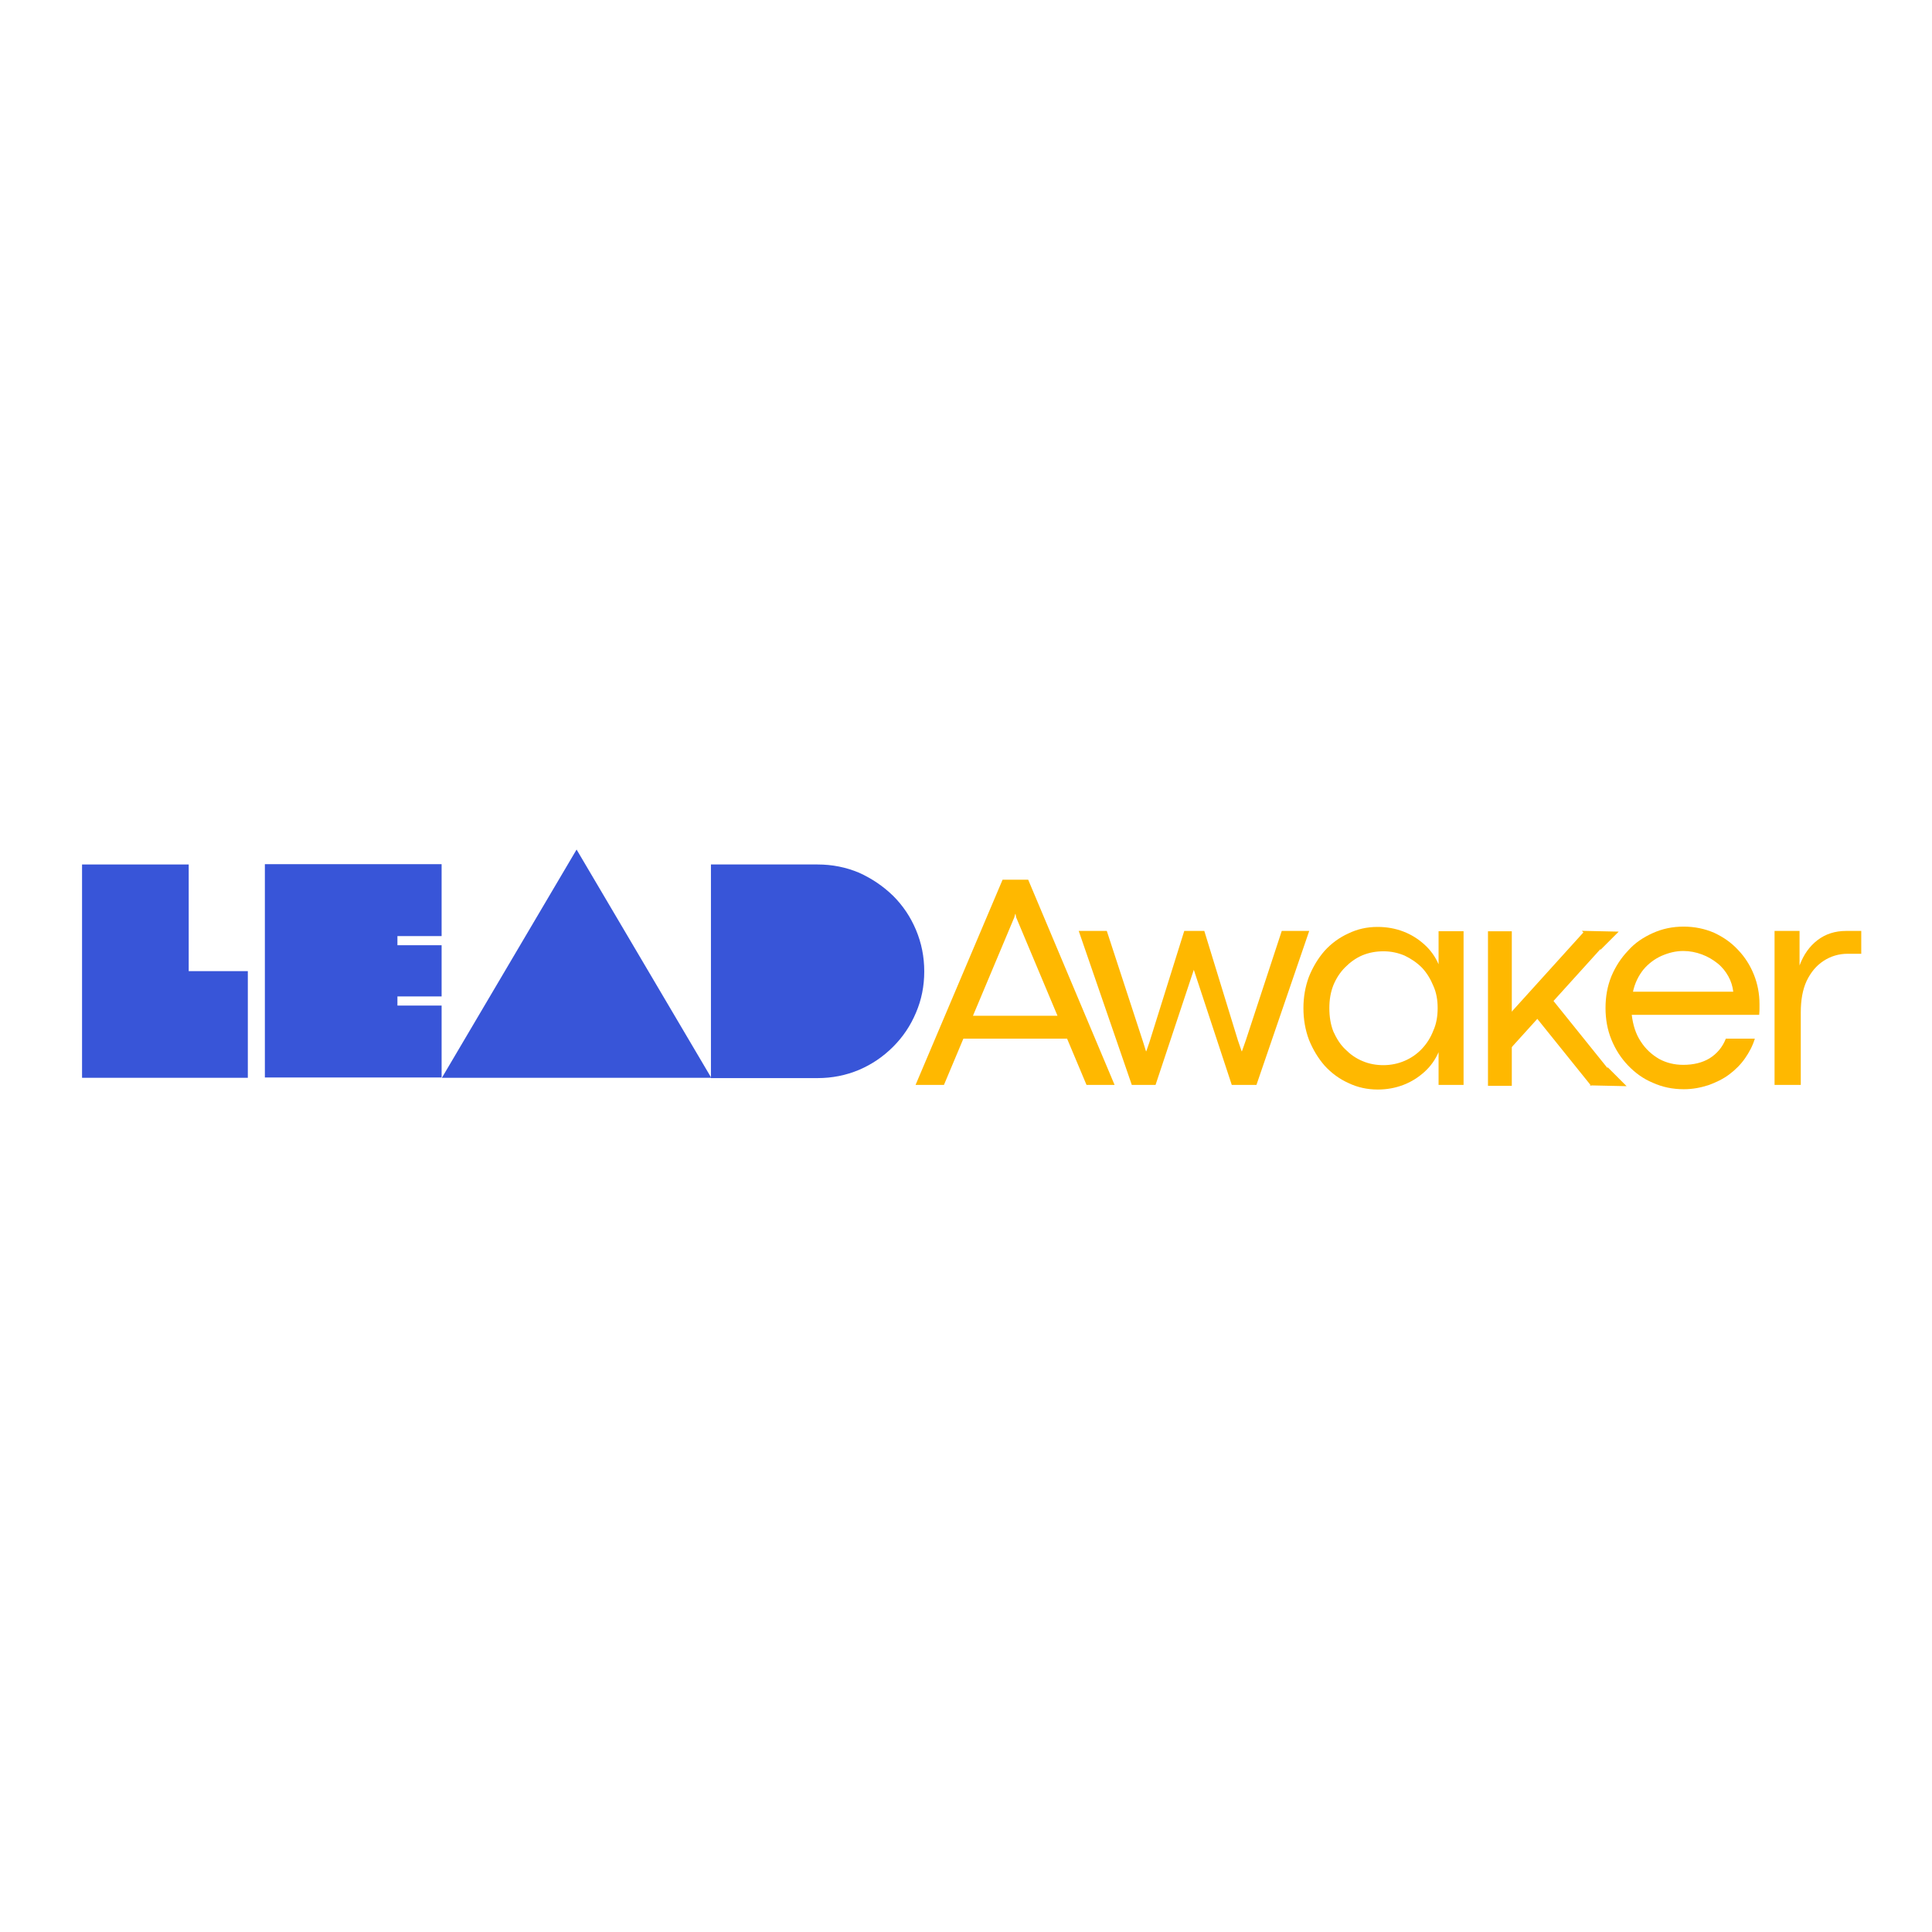
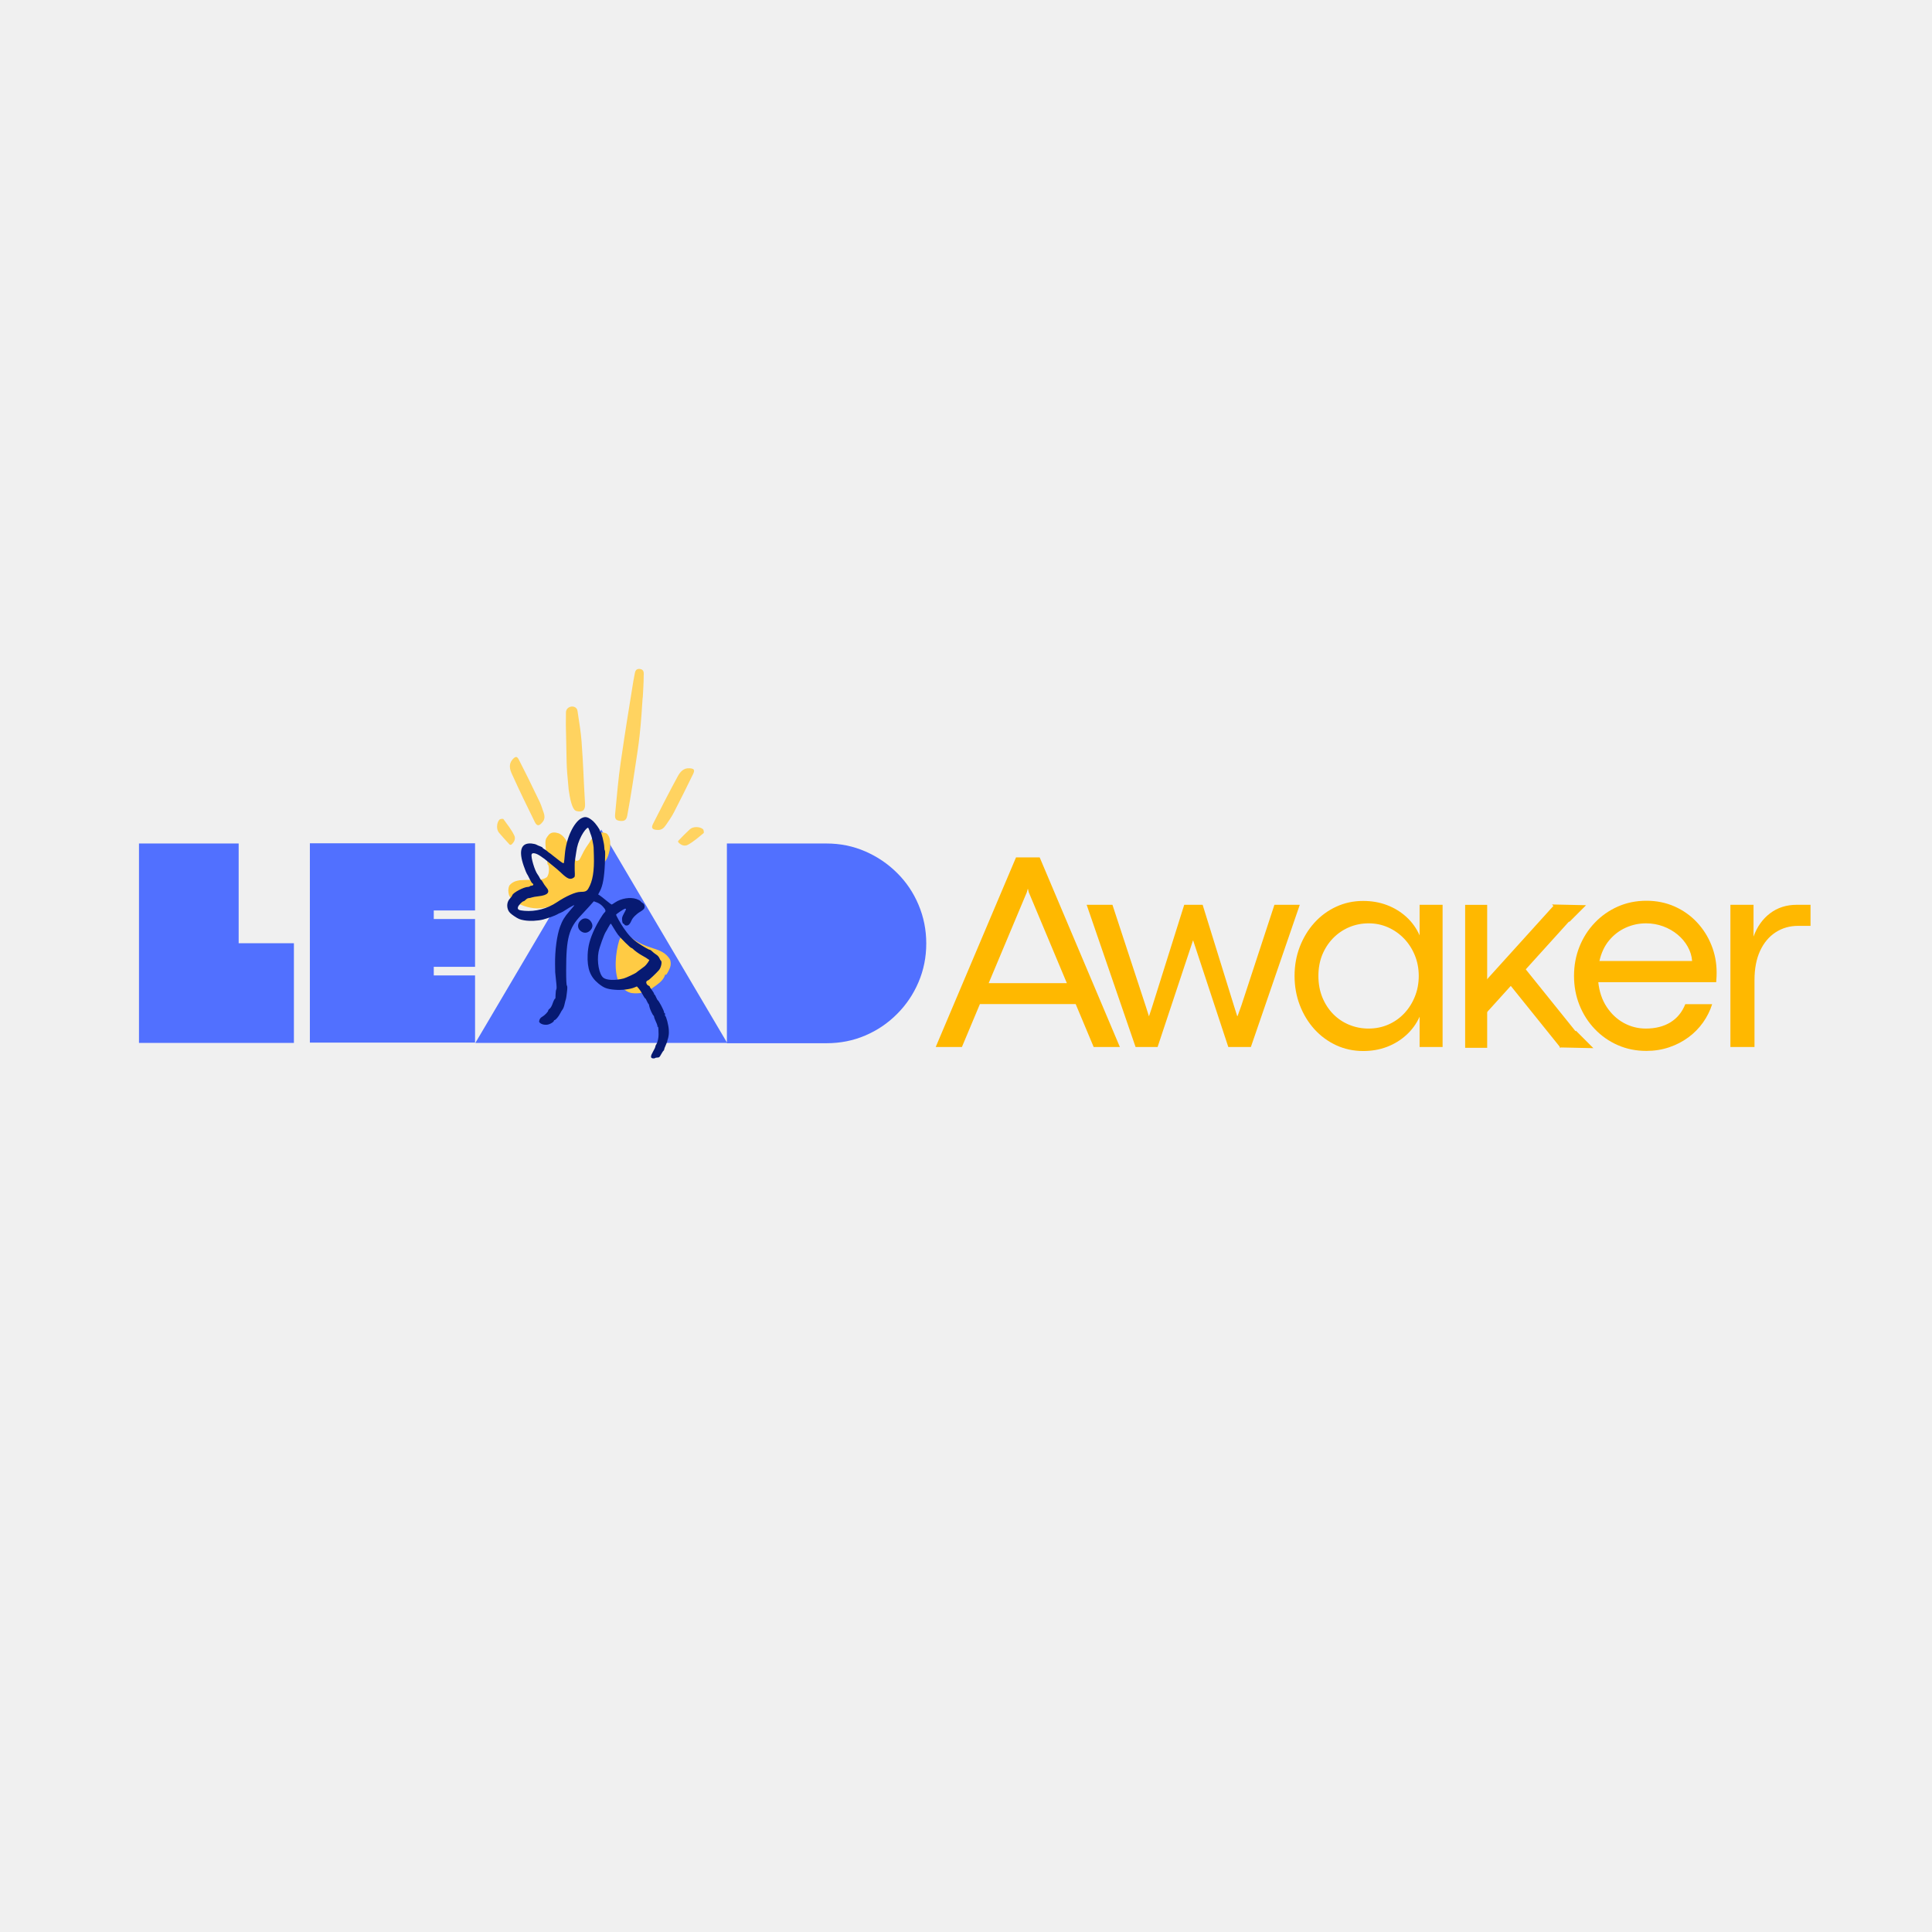
- <svg xmlns="http://www.w3.org/2000/svg" xmlns:xlink="http://www.w3.org/1999/xlink" version="1.1" width="375" height="375" viewBox="0 0 375 375">
-   <defs>
-     <clipPath id="clip_64">
-       <path transform="matrix(.24,0,0,.24,0,0)" d="M0 0H1562.5V1562.5H0Z" clip-rule="evenodd" />
+ <svg xmlns="http://www.w3.org/2000/svg" version="1.1" id="svg1" width="500" height="500" viewBox="0 0 500 500">
+   <defs id="defs1">
+     <clipPath clipPathUnits="userSpaceOnUse" id="clipPath4">
+       <path d="M 0,0 H 651 V 234 H 0 Z" transform="matrix(0.5627026,0,0,0.5627026,-0.2661995,-98.16499)" id="path4" />
    </clipPath>
-     <clipPath id="clip_65">
-       <path transform="matrix(.24,0,0,.24,0,0)" d="M0 0H1562.5V1562.5H0Z" clip-rule="evenodd" />
+     <clipPath clipPathUnits="userSpaceOnUse" id="clipPath6">
+       <path d="M 0,0 H 1562.5 V 1562.5 H 0 Z" transform="scale(0.32)" clip-rule="evenodd" id="path6" />
    </clipPath>
-     <clipPath id="clip_66">
-       <path transform="matrix(.24,0,0,.24,0,0)" d="M0 0H1562.5V1562.5H0Z" clip-rule="evenodd" />
+     <clipPath clipPathUnits="userSpaceOnUse" id="clipPath7">
+       <path d="m 404.712,537.711 168.695,4.306 -3.748,146.827 -168.695,-4.306 z" transform="matrix(0.7502133,-0.01914776,0.01914776,0.7502133,-314.4162,-395.9653)" id="path7" />
    </clipPath>
-     <clipPath id="clip_67">
-       <path transform="matrix(.24,0,0,.24,13.92,164.4)" d="M0 0H697V250H0Z" clip-rule="evenodd" />
+     <clipPath clipPathUnits="userSpaceOnUse" id="clipPath8">
+       <path d="m 404.712,537.711 168.695,4.306 -3.748,146.827 -168.695,-4.306 z" transform="matrix(0.7502133,-0.01914776,0.01914776,0.7502133,-314.4162,-395.9653)" id="path8" />
    </clipPath>
-     <path id="font_68_12" d="M.38 .35H.574V0H.03V.7H.38V.35Z" />
-     <path id="font_68_6" d="M.029 .701H.609V.465H.464V.435H.609V.267H.464V.237H.609V.001H.029V.701Z" />
-     <path id="font_68_2" d="M-.028 0 .414 .749 .856 0H-.028Z" />
-     <path id="font_68_5" d="M.38-.001H.03V.7H.38C.428 .7 .473 .691 .516 .673 .558 .654 .595 .629 .628 .597 .66 .565 .685 .528 .703 .485 .721 .442 .73 .397 .73 .349 .73 .301 .721 .256 .703 .214 .685 .171 .66 .134 .628 .102 .595 .069 .558 .044 .516 .026 .473 .008 .428-.001 .38-.001Z" />
-     <clipPath id="clip_69">
-       <path transform="matrix(.24,0,0,.24,177.12,169.44)" d="M0 0H772V215H0Z" clip-rule="evenodd" />
+     <clipPath clipPathUnits="userSpaceOnUse" id="clipPath9">
+       <path d="m 404.712,537.711 168.695,4.306 -3.748,146.827 -168.695,-4.306 z" transform="matrix(0.7502133,-0.01914776,0.01914776,0.7502133,-314.4162,-395.9653)" id="path9" />
    </clipPath>
-     <clipPath id="clip_70">
-       <path transform="matrix(.24,0,0,.24,208.8,169.44)" d="M0 0H595V215H0Z" clip-rule="evenodd" />
+     <clipPath clipPathUnits="userSpaceOnUse" id="clipPath10">
+       <path d="m 404.712,537.711 168.695,4.306 -3.748,146.827 -168.695,-4.306 z" transform="matrix(0.7502133,-0.01914776,0.01914776,0.7502133,-314.4162,-395.9653)" id="path10" />
    </clipPath>
-     <path id="font_71_57" d="M.255 0H.178L.006 .499H.097L.215 .138 .224 .109H.225L.235 .138 .348 .499H.413L.522 .144 .534 .109H.535L.548 .146 .664 .499H.753L.582 0H.502L.379 .373H.379L.255 0Z" />
-     <path id="font_71_33" d="M.279-.015C.245-.015 .213-.008 .184 .006 .155 .019 .129 .038 .107 .062 .086 .086 .069 .114 .056 .146 .044 .178 .038 .212 .038 .249 .038 .285 .044 .319 .056 .351 .069 .383 .086 .411 .107 .435 .129 .459 .155 .478 .184 .491 .213 .505 .244 .512 .278 .512 .308 .512 .336 .507 .362 .497 .388 .487 .41 .473 .43 .455 .45 .437 .465 .416 .476 .391V.498H.557V-0H.476V.106C.465 .081 .45 .06 .43 .042 .41 .024 .388 .01 .362 0 .336-.01 .308-.015 .279-.015M.297 .064C.322 .064 .345 .069 .366 .078 .387 .087 .406 .1 .422 .117 .438 .134 .45 .153 .459 .176 .469 .198 .473 .223 .473 .249 .473 .275 .469 .299 .459 .321 .45 .343 .438 .363 .422 .38 .406 .396 .387 .409 .366 .419 .345 .428 .322 .433 .298 .433 .273 .433 .251 .429 .229 .42 .208 .411 .19 .398 .173 .381 .157 .365 .144 .345 .135 .323 .126 .3 .122 .276 .122 .249 .122 .221 .126 .196 .135 .173 .145 .151 .157 .131 .174 .115 .19 .099 .208 .086 .23 .077 .251 .068 .274 .064 .297 .064Z" />
-     <path id="font_71_1" d="M0 0Z" />
-     <clipPath id="clip_72">
-       <path transform="matrix(.24,0,0,.24,309.12,169.44)" d="M0 0H222V215H0Z" clip-rule="evenodd" />
+     <clipPath clipPathUnits="userSpaceOnUse" id="clipPath11">
+       <path d="m 404.712,537.711 168.695,4.306 -3.748,146.827 -168.695,-4.306 z" transform="matrix(0.7502133,-0.01914776,0.01914776,0.7502133,-314.4162,-395.9653)" id="path11" />
    </clipPath>
-     <path id="font_71_37" d="M.537 .262C.537 .257 .537 .253 .537 .248 .537 .243 .537 .237 .536 .227H.123C.127 .194 .136 .165 .152 .141 .168 .116 .188 .098 .212 .084 .236 .071 .262 .065 .29 .065 .323 .065 .352 .072 .375 .086 .399 .101 .417 .122 .428 .15H.522C.515 .127 .504 .106 .49 .086 .476 .066 .459 .049 .439 .034 .419 .019 .396 .008 .371-.001 .346-.009 .32-.014 .292-.014 .255-.014 .222-.007 .191 .007 .16 .02 .134 .039 .111 .063 .088 .087 .07 .115 .057 .147 .044 .179 .038 .213 .038 .249 .038 .286 .044 .32 .057 .352 .07 .383 .088 .411 .111 .435 .133 .46 .16 .478 .191 .492 .222 .506 .255 .513 .291 .513 .327 .513 .36 .506 .39 .493 .42 .479 .446 .461 .468 .437 .49 .414 .507 .387 .519 .357 .531 .327 .537 .295 .537 .262M.127 .302H.452C.45 .319 .445 .336 .436 .352 .427 .368 .416 .382 .401 .394 .386 .406 .369 .416 .35 .423 .331 .43 .311 .434 .29 .434 .265 .434 .242 .428 .219 .418 .197 .408 .177 .393 .161 .374 .145 .354 .133 .33 .127 .302Z" />
-     <path id="font_71_52" d="M.165 0H.08V.499H.161V.387C.174 .422 .193 .449 .219 .469 .245 .489 .276 .499 .312 .499H.361V.425H.317C.288 .425 .262 .417 .239 .402 .216 .387 .198 .366 .184 .337 .171 .309 .165 .275 .165 .235V0Z" />
-     <clipPath id="clip_73">
-       <path transform="matrix(.24,0,0,.24,177.12,169.44)" d="M541.307 46.81 555.911 32.205 571.2 47.494 556.596 62.099 541.307 46.81Z" />
+     <clipPath clipPathUnits="userSpaceOnUse" id="clipPath12">
+       <path d="m 404.712,537.711 168.695,4.306 -3.748,146.827 -168.695,-4.306 z" transform="matrix(0.7502133,-0.01914776,0.01914776,0.7502133,-314.4162,-395.9653)" id="path12" />
    </clipPath>
-     <clipPath id="clip_74">
-       <path transform="matrix(.24,0,0,.24,177.12,169.44)" d="M571.164 47.459 556.56 62.063 541.307 46.81 571.164 47.459Z" />
+     <clipPath clipPathUnits="userSpaceOnUse" id="clipPath13">
+       <path d="m 404.712,537.711 168.695,4.306 -3.748,146.827 -168.695,-4.306 z" transform="scale(0.32)" id="path13" />
    </clipPath>
-     <clipPath id="clip_75">
-       <path transform="matrix(.24,0,0,.24,306.96,180.48)" d="M0 0H31V17H0Z" />
+     <clipPath clipPathUnits="userSpaceOnUse" id="clipPath14">
+       <path d="M 0,0 H 1562.5 V 1562.5 H 0 Z" transform="scale(0.32)" id="path14" />
    </clipPath>
-     <clipPath id="clip_76">
-       <path transform="matrix(.24,0,0,.24,177.12,169.44)" d="M577.521 172.443 562.917 187.047 547.628 171.758 562.232 157.154 577.521 172.443Z" />
+     <clipPath clipPathUnits="userSpaceOnUse" id="clipPath22">
+       <path d="M 0,0 H 1562.5 V 1562.5 H 0 Z" transform="scale(0.32)" id="path22" />
    </clipPath>
-     <clipPath id="clip_77">
-       <path transform="matrix(.24,0,0,.24,177.12,169.44)" d="M547.663 171.794 562.268 157.189 577.521 172.443 547.663 171.794Z" />
+     <clipPath clipPathUnits="userSpaceOnUse" id="clipPath23">
+       <path d="M 0,0 H 550 V 199 H 0 Z" transform="matrix(0.4809379,0,0,0.4809379,-0.1766571,-76.34703)" id="path23" />
    </clipPath>
-     <clipPath id="clip_78">
-       <path transform="matrix(.24,0,0,.24,308.4,207.12)" d="M0 0H31V16H0Z" />
+     <clipPath clipPathUnits="userSpaceOnUse" id="clipPath24">
+       <path d="M 0,0 H 713 V 199 H 0 Z" transform="matrix(0.32,0,0,0.32,241.6,220.16)" id="path24" />
    </clipPath>
-     <clipPath id="clip_79">
-       <path transform="matrix(.24,0,0,.24,177.12,169.44)" d="M0 0H166V215H0Z" />
+     <clipPath clipPathUnits="userSpaceOnUse" id="clipPath25">
+       <path d="M 0,0 H 204 V 199 H 0 Z" transform="matrix(0.4809379,0,0,0.4809379,-0.04520343,-76.34703)" id="path25" />
    </clipPath>
-     <path id="font_71_2" d="M.651 0H.56L.497 .15H.161L.098 0H.006L.288 .665H.371L.651 0M.326 .543 .192 .224H.466L.332 .543 .33 .554H.329L.326 .543Z" />
+     <clipPath clipPathUnits="userSpaceOnUse" id="clipPath26">
+       <path d="M 0,0 H 713 V 199 H 0 Z" transform="matrix(0.32,0,0,0.32,241.6,220.16)" id="path26" />
+     </clipPath>
+     <clipPath clipPathUnits="userSpaceOnUse" id="clipPath27">
+       <path d="M 0,0 H 713 V 199 H 0 Z" transform="matrix(0,-0.5049432,0.5049432,0,-22.11727,226.0885)" id="path27" />
+     </clipPath>
+     <clipPath clipPathUnits="userSpaceOnUse" id="clipPath28">
+       <path d="M 0,0 H 713 V 199 H 0 Z" transform="matrix(-0.3387655,-0.3744404,0.3744404,-0.3387655,153.4699,211.8438)" id="path28" />
+     </clipPath>
+     <clipPath clipPathUnits="userSpaceOnUse" id="clipPath29">
+       <path d="M 0,0 H 713 V 199 H 0 Z" transform="matrix(-0.3165512,0.3933993,-0.3933993,-0.3165512,223.1424,-149.0427)" id="path29" />
+     </clipPath>
+     <clipPath clipPathUnits="userSpaceOnUse" id="clipPath30">
+       <path d="M 0,0 H 28 V 15 H 0 Z" transform="matrix(9.474558,9.474558,-9.474558,9.474558,3.186798,-5.967387)" id="path30" />
+     </clipPath>
+     <clipPath clipPathUnits="userSpaceOnUse" id="clipPath31">
+       <path d="M 527.767,44.084 514.257,57.593 500.147,43.483 Z" transform="matrix(0.32,0,0,0.32,241.6,220.16)" id="path31" />
+     </clipPath>
+     <clipPath clipPathUnits="userSpaceOnUse" id="clipPath32">
+       <path d="M 0,0 H 28 V 15 H 0 Z" transform="matrix(-9.474558,-9.474558,9.474558,-9.474558,122.6691,401.2212)" id="path32" />
+     </clipPath>
+     <clipPath clipPathUnits="userSpaceOnUse" id="clipPath33">
+       <path d="m 506.027,159.1 13.51,-13.51 14.11,14.11 z" transform="matrix(0.32,0,0,0.32,241.6,220.16)" id="path33" />
+     </clipPath>
+     <clipPath clipPathUnits="userSpaceOnUse" id="clipPath34">
+       <path d="M 0,0 H 153 V 199 H 0 Z" transform="matrix(0.4809379,0,0,0.4809379,-0.1461,-76.34703)" id="path34" />
+     </clipPath>
+     <clipPath clipPathUnits="userSpaceOnUse" id="clipPath35">
+       <path d="M 0,0 H 713 V 199 H 0 Z" transform="matrix(0.32,0,0,0.32,241.6,220.16)" id="path35" />
+     </clipPath>
+     <clipPath clipPathUnits="userSpaceOnUse" id="clipPath46">
+       <path d="M 0,0 H 1562.5 V 1562.5 H 0 Z" transform="scale(0.32)" clip-rule="evenodd" id="path46" />
+     </clipPath>
+     <clipPath clipPathUnits="userSpaceOnUse" id="clipPath47">
+       <path d="m 391.334,647.296 171.759,-6.307 6.88,187.374 -171.759,6.307 z" transform="matrix(1.995016,0.07325854,-0.07325854,1.995016,-852.2252,-1377.722)" id="path47" />
+     </clipPath>
+     <clipPath clipPathUnits="userSpaceOnUse" id="clipPath48">
+       <path d="m 391.334,647.296 171.759,-6.307 6.88,187.374 -171.759,6.307 z" transform="scale(0.32)" id="path48" />
+     </clipPath>
+     <clipPath clipPathUnits="userSpaceOnUse" id="clipPath49">
+       <path d="M 0,0 H 1562.5 V 1562.5 H 0 Z" transform="scale(0.32)" id="path49" />
+     </clipPath>
+     <clipPath clipPathUnits="userSpaceOnUse" id="clipPath52">
+       <path d="M 0,0 H 1562.5 V 1562.5 H 0 Z" transform="scale(0.32)" id="path52" />
+     </clipPath>
+     <clipPath clipPathUnits="userSpaceOnUse" id="clipPath54">
+       <path d="M 0,0 H 1562.5 V 1562.5 H 0 Z" transform="matrix(1.995016,0.07325854,-0.07325854,1.995016,-953.0924,-1544.222)" id="path54" />
+     </clipPath>
+     <clipPath clipPathUnits="userSpaceOnUse" id="clipPath56">
+       <path d="m 370.341,641.046 h 218.75 v 240.625 H 370.341 Z" transform="matrix(19.85469,0,0,-19.85469,-7353.008,17471.502)" clip-rule="evenodd" id="path56" />
+     </clipPath>
+     <clipPath clipPathUnits="userSpaceOnUse" id="clipPath58">
+       <path d="m 370.341,641.046 h 218.75 v 240.625 H 370.341 Z" transform="matrix(19.85469,0,0,-19.85469,-7353.008,17471.502)" clip-rule="evenodd" id="path58" />
+     </clipPath>
  </defs>
-   <g>
-     <g clip-path="url(#clip_64)">
-       <path transform="matrix(.75,0,0,.75,0,0)" d="M0 0H500V500H0Z" fill="#ffffff" />
+   <g id="g1">
+     <g id="g5" clip-path="url(#clipPath6)">
+       <path d="m 49.262,-45.36 h 25.14 V 0.002 H 3.899 V -90.75 h 45.362 z m 32.408,-45.5 h 75.174 v 30.58 H 138.049 v 3.902 h 18.793 v 21.761 H 138.049 v 3.902 h 18.793 V -0.135 H 81.669 Z M 156.98,0.002 214.267,-97.097 271.581,0.002 Z M 316.813,0.14 H 271.451 V -90.75 h 45.362 c 6.223,0 12.076,1.195 17.557,3.572 5.495,2.384 10.331,5.653 14.507,9.809 4.19,4.142 7.453,8.978 9.781,14.507 2.342,5.536 3.517,11.402 3.517,17.612 0,6.23 -1.175,12.089 -3.517,17.584 -2.329,5.481 -5.591,10.317 -9.781,14.507 -4.176,4.197 -9.012,7.467 -14.507,9.809 -5.481,2.329 -11.334,3.489 -17.557,3.489 z m 0,0" style="fill:#5170ff;fill-opacity:1;fill-rule:nonzero;stroke:none" aria-label="LEAD" transform="matrix(0.568684,0,0,0.568684,33.75138,269.9049)" clip-path="url(#clipPath4)" id="path5" />
    </g>
-     <g clip-path="url(#clip_65)">
-       <path transform="matrix(.75,0,0,.75,0,0)" d="M0 0H500V500H0Z" fill="#ffffff" />
-     </g>
-     <g clip-path="url(#clip_66)">
-       <g>
-         <g clip-path="url(#clip_67)">
-           <use data-text="L" xlink:href="#font_68_12" transform="matrix(59.14764,0,0,-59.14764,14.15214,209.1983)" fill="#3855d8" />
-           <use data-text="E" xlink:href="#font_68_6" transform="matrix(59.14764,0,0,-59.14764,49.69578,209.1983)" fill="#3855d8" />
-           <use data-text="A" xlink:href="#font_68_2" transform="matrix(59.14764,0,0,-59.14764,87.42763,209.1983)" fill="#3855d8" />
-           <use data-text="D" xlink:href="#font_68_5" transform="matrix(59.14764,0,0,-59.14764,136.2188,209.1983)" fill="#3855d8" />
-         </g>
-       </g>
-       <g>
-         <g clip-path="url(#clip_69)">
-           <g>
-             <g clip-path="url(#clip_70)">
-               <use data-text="w" xlink:href="#font_71_57" transform="matrix(59.89045,0,0,-59.89045,209.0206,210.5788)" fill="#ffb800" />
-               <use data-text="a" xlink:href="#font_71_33" transform="matrix(59.89045,0,0,-59.89045,250.719,210.5788)" fill="#ffb800" />
-               <use data-text=" " xlink:href="#font_71_1" transform="matrix(59.89045,0,0,-59.89045,285.1429,210.5788)" fill="#ffb800" />
-               <use data-text=" " xlink:href="#font_71_1" transform="matrix(59.89045,0,0,-59.89045,296.1662,210.5788)" fill="#ffb800" />
-               <use data-text=" " xlink:href="#font_71_1" transform="matrix(59.89045,0,0,-59.89045,307.1895,210.5788)" fill="#ffb800" />
-               <use data-text=" " xlink:href="#font_71_1" transform="matrix(59.89045,0,0,-59.89045,318.2128,210.5788)" fill="#ffb800" />
-               <use data-text=" " xlink:href="#font_71_1" transform="matrix(59.89045,0,0,-59.89045,329.236,210.5788)" fill="#ffb800" />
-               <use data-text=" " xlink:href="#font_71_1" transform="matrix(59.89045,0,0,-59.89045,340.2593,210.5788)" fill="#ffb800" />
-             </g>
-           </g>
-           <g>
-             <g clip-path="url(#clip_72)">
-               <use data-text="e" xlink:href="#font_71_37" transform="matrix(59.89045,0,0,-59.89045,309.3549,210.5788)" fill="#ffb800" />
-               <use data-text="r" xlink:href="#font_71_52" transform="matrix(59.89045,0,0,-59.89045,339.6488,210.5788)" fill="#ffb800" />
-             </g>
-           </g>
-           <path transform="matrix(.000000000896768,.5138102,-.5138102,.000000000896768,293.4395,180.757)" stroke-width="9" stroke-linecap="butt" stroke-miterlimit="4" stroke-linejoin="miter" fill="none" stroke="#ffb800" d="M0 4.5H58.385" />
-           <path transform="matrix(-.3447144,.3810157,-.3810157,-.3447144,310.8921,183.944)" stroke-width="9" stroke-linecap="butt" stroke-miterlimit="4" stroke-linejoin="miter" fill="none" stroke="#ffb800" d="M-0 4.5H53.618" />
-           <path transform="matrix(-.32211,-.4003076,.4003076,-.32211,308.8123,210.7103)" stroke-width="9" stroke-linecap="butt" stroke-miterlimit="4" stroke-linejoin="miter" fill="none" stroke="#ffb800" d="M0 4.5H38.049" />
-           <g clip-path="url(#clip_73)">
-             <g clip-path="url(#clip_74)">
-               <g>
-                 <g clip-path="url(#clip_75)">
-                   <path transform="matrix(.01369167,-.01369167,.01369167,.01369167,307.0336,180.6743)" d="M0 0H256V267H0Z" fill="#ffb800" />
-                 </g>
-               </g>
-             </g>
-           </g>
-           <g clip-path="url(#clip_76)">
-             <g clip-path="url(#clip_77)">
-               <g>
-                 <g clip-path="url(#clip_78)">
-                   <path transform="matrix(-.01369167,.01369167,-.01369167,-.01369167,315.7251,210.8262)" d="M0 0H256V267H0Z" fill="#ffb800" />
-                 </g>
-               </g>
-             </g>
-           </g>
-           <g>
-             <g clip-path="url(#clip_79)">
-               <use data-text="A" xlink:href="#font_71_2" transform="matrix(59.89045,0,0,-59.89045,177.3518,210.5788)" fill="#ffb800" />
-             </g>
-           </g>
+     <g id="g22" clip-path="url(#clipPath22)">
+       <g clip-path="url(#clipPath14)" id="g21">
+         <g clip-path="url(#clipPath13)" id="g20">
+           <path d="M 86.2,19.7 C 85.3,43.6 84.4,46.6 81.5,70.3 c -0.8,6.3 -1.7,12.5 -2.7,18.8 -0.4,2.7 -1.6,3.6 -4.2,3.4 -2.5,-0.2 -3.4,-1 -3.2,-4 0.8,-10.5 1.3,-21.1 2.6,-31.6 2.8,-23.4 3.3,-26.1 6.4,-49.4 0.2,-1.2 0.4,-2.5 0.6,-3.7 C 81.3,1.9 81.4,-0.2 84.2,7.6293945e-6 86.9,0.3 86.6,2.5 86.6,4.2 c 0.1,4.2 -0.1,8.3 -0.2,12.5 -0.1,1 -0.2,2 -0.2,3 z" style="fill:#ffd360;fill-opacity:1;fill-rule:nonzero;stroke:none" transform="matrix(0.4262677,0.01087967,-0.01087967,0.4262677,129.7175,172.208)" clip-path="url(#clipPath7)" id="path15" />
+           <path d="m 97.5,97.4 c -3.3,0 -4.2,-1 -2.9,-3.7 C 99.2,84 103.8,74.4 108.7,64.8 c 1.4,-2.8 3.4,-5.5 7.2,-5.3 2.6,0.1 3.3,0.8 2.3,3.2 -3.6,8 -7.4,16 -11.2,23.9 -1.3,2.7 -3,5.2 -4.6,7.7 -1.2,1.9 -2.7,3.2 -4.9,3.1 z" style="fill:#ffd360;fill-opacity:1;fill-rule:nonzero;stroke:none" transform="matrix(0.4262677,0.01087967,-0.01087967,0.4262677,129.7175,172.208)" clip-path="url(#clipPath8)" id="path16" />
+           <path d="M 27.5,94.4 C 25.5,97 24.2,97.1 22.8,94.5 17.8,85 12.9,75.5 8.2,65.8 c -1.4,-2.8 -2.3,-6 0.1,-8.9 1.7,-2 2.7,-2.2 3.9,0.1 C 16.4,64.7 20.5,72.5 24.5,80.4 26,83 27,85.8 28,88.6 c 0.8,2.1 0.9,4.1 -0.5,5.8 z" style="fill:#ffd360;fill-opacity:1;fill-rule:nonzero;stroke:none" transform="matrix(0.4262677,0.01087967,-0.01087967,0.4262677,129.7175,172.208)" clip-path="url(#clipPath9)" id="path17" />
+           <path d="m 110.3,104.7 c -0.3,-0.3 -0.4,-0.9 0,-1.2 2.3,-2.5 4.4,-4.8 6.7,-7 1.8,-1.8 5.9,-1.9 7.9,-0.3 0.5,0.4 0.8,2.1 0.5,2.4 -3,2.6 -5.9,5.3 -9.3,7.3 -1.8,1.1 -4,0.6 -5.8,-1.2 z" style="fill:#ffd360;fill-opacity:1;fill-rule:nonzero;stroke:none" transform="matrix(0.4262677,0.01087967,-0.01087967,0.4262677,129.7175,172.208)" clip-path="url(#clipPath10)" id="path18" />
+           <path d="m 9,108.5 c -0.3,0.3 -0.9,0.3 -1.2,0 -2.3,-2.4 -4.6,-4.7 -6.6,-7 -1.7,-1.9 -1.6,-6 0.1,-7.9 0.5,-0.5 2.1,-0.7 2.4,-0.4 C 6.1,96.3 8.7,99.4 10.5,102.9 11.5,104.6 10.9,106.8 9,108.5 Z" style="fill:#ffd360;fill-opacity:1;fill-rule:nonzero;stroke:none" transform="matrix(0.4262677,0.01087967,-0.01087967,0.4262677,129.7175,172.208)" clip-path="url(#clipPath11)" id="path19" />
+           <path d="M 53,82.7 C 51.6,66.5 51.5,60.9 49.9,44.7 49.3,38.6 48,32.6 47,26.5 c -0.7,-4.1 -7,-3.2 -7,1 0,5.1 0.2,10.3 0.5,15.4 0.7,13.3 0.4,16.1 2.1,29.3 0.1,0.5 0.1,1.1 0.2,1.9 1,6 2.4,11.8 4.6,12.9 0.2,0.1 0.3,0.1 0.5,0.2 3.7,0.8 5.4,-0.6 5.1,-4.5 z" style="fill:#ffd360;fill-opacity:1;fill-rule:nonzero;stroke:none" transform="matrix(0.4262677,0.01087967,-0.01087967,0.4262677,129.7175,172.208)" clip-path="url(#clipPath12)" id="path20" />
        </g>
      </g>
    </g>
-     <path transform="matrix(1,0,0,-1,0,383.04)" d="M288.818 172.287H293.442V202.286H288.818Z" fill-opacity="0" />
-     <path transform="matrix(1,0,0,-1,0,383.04)" d="M288.984 178.668H310.896V202.2H288.984Z" fill-opacity="0" />
-     <path transform="matrix(1,0,0,-1,0,383.04)" d="M296.557 172.329H312.416V190.46H296.557Z" fill-opacity="0" />
+     <g id="g46" clip-path="url(#clipPath46)">
+       <g clip-path="url(#clipPath24)" id="g36">
+         <path d="M 28.298,-0.003 H 19.726 L 0.705,-55.306 H 10.732 l 13.127,39.969 1.033,3.288 h 0.094 l 1.08,-3.241 12.587,-40.016 h 7.162 l 12.188,39.311 1.245,3.945 h 0.164 l 1.479,-4.11 12.845,-39.147 h 9.863 L 64.579,-0.003 H 55.797 L 42.129,-41.427 h -0.07 z m 80.019,1.573 c -3.804,0 -7.327,-0.751 -10.567,-2.254 C 94.521,-2.187 91.697,-4.265 89.272,-6.93 86.859,-9.607 84.975,-12.713 83.613,-16.253 c -1.362,-3.552 -2.043,-7.35 -2.043,-11.389 0,-4.051 0.681,-7.843 2.043,-11.366 1.362,-3.522 3.247,-6.622 5.659,-9.299 2.425,-2.677 5.249,-4.755 8.477,-6.247 3.241,-1.503 6.74,-2.254 10.497,-2.254 3.335,0 6.423,0.54 9.276,1.62 2.847,1.08 5.366,2.624 7.562,4.626 2.19,2.008 3.898,4.386 5.119,7.139 v -11.883 h 8.947 v 55.303 h -8.947 V -11.768 c -1.221,2.712 -2.93,5.067 -5.119,7.068 -2.196,2.008 -4.714,3.558 -7.562,4.65 -2.853,1.08 -5.918,1.62 -9.205,1.62 z m 2.043,-8.736 c 2.706,0 5.243,-0.505 7.609,-1.526 2.378,-1.033 4.45,-2.477 6.223,-4.344 1.767,-1.861 3.153,-4.039 4.157,-6.528 1.016,-2.501 1.526,-5.196 1.526,-8.078 0,-2.865 -0.511,-5.53 -1.526,-8.008 -1.004,-2.472 -2.395,-4.638 -4.18,-6.505 -1.785,-1.861 -3.863,-3.317 -6.223,-4.368 -2.348,-1.045 -4.855,-1.573 -7.515,-1.573 -2.724,0 -5.26,0.505 -7.609,1.503 -2.348,0.986 -4.432,2.407 -6.247,4.25 -1.802,1.849 -3.211,4.01 -4.227,6.481 -1.004,2.477 -1.503,5.213 -1.503,8.219 0,3.07 0.517,5.865 1.55,8.384 1.033,2.507 2.442,4.667 4.227,6.481 1.785,1.802 3.857,3.188 6.223,4.157 2.378,0.975 4.885,1.456 7.515,1.456 z m 0,0" style="fill:#ffb800;fill-opacity:1;fill-rule:nonzero;stroke:none" aria-label="wa" transform="matrix(0.6653666,0,0,0.6653666,280.7575,270.9588)" clip-path="url(#clipPath23)" id="path36" />
+       </g>
+       <g clip-path="url(#clipPath26)" id="g37">
+         <path d="m 59.744,-29.004 c 0,0.47 -0.012,0.975 -0.023,1.503 -0.018,0.517 -0.065,1.286 -0.141,2.301 h -45.863 c 0.387,3.681 1.468,6.875 3.241,9.581 1.785,2.712 4.004,4.802 6.669,6.27 2.677,1.456 5.53,2.184 8.571,2.184 3.722,0 6.904,-0.798 9.534,-2.395 2.642,-1.609 4.585,-3.975 5.824,-7.092 h 10.45 c -0.798,2.536 -1.984,4.908 -3.546,7.115 -1.568,2.207 -3.464,4.133 -5.683,5.777 -2.225,1.644 -4.72,2.935 -7.491,3.875 -2.771,0.939 -5.724,1.409 -8.853,1.409 -4.027,0 -7.744,-0.751 -11.155,-2.254 C 17.862,-2.234 14.879,-4.324 12.331,-7.001 9.777,-9.678 7.799,-12.778 6.39,-16.3 4.981,-19.822 4.276,-23.603 4.276,-27.642 c 0,-4.051 0.704,-7.843 2.113,-11.366 1.409,-3.522 3.387,-6.622 5.941,-9.299 2.548,-2.677 5.53,-4.773 8.947,-6.294 3.411,-1.515 7.127,-2.278 11.155,-2.278 3.957,0 7.614,0.746 10.967,2.231 3.346,1.491 6.235,3.534 8.665,6.129 2.442,2.601 4.327,5.577 5.659,8.924 1.344,3.335 2.02,6.869 2.02,10.591 z m -45.581,-4.438 h 36.047 c -0.141,-1.955 -0.716,-3.816 -1.714,-5.589 -0.986,-1.767 -2.295,-3.323 -3.922,-4.673 -1.632,-1.362 -3.499,-2.431 -5.613,-3.217 -2.113,-0.781 -4.344,-1.174 -6.693,-1.174 -2.759,0 -5.378,0.564 -7.867,1.691 -2.489,1.115 -4.644,2.759 -6.458,4.931 -1.802,2.16 -3.065,4.838 -3.781,8.031 z M 74.474,-0.003 H 65.104 V -55.306 h 8.994 v 12.376 c 1.374,-3.834 3.522,-6.857 6.434,-9.065 2.912,-2.207 6.37,-3.311 10.38,-3.311 h 5.354 v 8.196 H 91.405 c -3.229,0 -6.123,0.834 -8.689,2.489 -2.571,1.661 -4.591,4.063 -6.059,7.209 -1.456,3.147 -2.184,6.945 -2.184,11.389 z m 0,0" style="fill:#ffb800;fill-opacity:1;fill-rule:nonzero;stroke:none" aria-label="      er" transform="matrix(0.6653666,0,0,0.6653666,404.5101,270.9588)" clip-path="url(#clipPath25)" id="path37" />
+       </g>
+       <path d="M 0,4.5 H 58.385" style="fill:none;stroke:#ffb800;stroke-width:9;stroke-linecap:butt;stroke-linejoin:miter;stroke-miterlimit:10;stroke-dasharray:none;stroke-opacity:1" transform="matrix(0,0.6337346,-0.6337346,0,384.8801,234.1765)" clip-path="url(#clipPath27)" id="path38" />
+       <path d="M 0,4.5 H 53.618" style="fill:none;stroke:#ffb800;stroke-width:9;stroke-linecap:butt;stroke-linejoin:miter;stroke-miterlimit:10;stroke-dasharray:none;stroke-opacity:1" transform="matrix(-0.4251713,0.4699455,-0.4699455,-0.4251713,406.406,238.1074)" clip-path="url(#clipPath28)" id="path39" />
+       <path d="M 0,4.5 H 38.049" style="fill:none;stroke:#ffb800;stroke-width:9;stroke-linecap:butt;stroke-linejoin:miter;stroke-miterlimit:10;stroke-dasharray:none;stroke-opacity:1" transform="matrix(-0.3972911,-0.4937401,0.4937401,-0.3972911,403.8408,271.121)" clip-path="url(#clipPath29)" id="path40" />
+       <g clip-path="url(#clipPath31)" id="g42">
+         <g id="g41">
+           <path d="M 0,0 H 256 V 267 H 0 Z" style="fill:#ffb800;fill-opacity:1;fill-rule:nonzero;stroke:none" transform="matrix(0.01688733,-0.01688733,0.01688733,0.01688733,401.6469,234.0746)" clip-path="url(#clipPath30)" id="path41" />
+         </g>
+       </g>
+       <g clip-path="url(#clipPath33)" id="g44">
+         <g id="g43">
+           <path d="M 0,0 H 256 V 267 H 0 Z" style="fill:#ffb800;fill-opacity:1;fill-rule:nonzero;stroke:none" transform="matrix(-0.01688733,0.01688733,-0.01688733,-0.01688733,412.3671,271.264)" clip-path="url(#clipPath32)" id="path42" />
+         </g>
+       </g>
+       <g clip-path="url(#clipPath35)" id="g45">
+         <path d="M 72.326,-0.003 H 62.134 L 55.136,-16.699 H 17.891 L 10.893,-0.003 H 0.702 L 31.934,-73.74 h 9.205 z M 36.161,-60.237 21.297,-24.824 h 30.411 l -14.841,-35.413 -0.282,-1.245 h -0.094 z m 0,0" style="fill:#ffb800;fill-opacity:1;fill-rule:nonzero;stroke:none" aria-label="A" transform="matrix(0.6653666,0,0,0.6653666,241.6972,270.9588)" clip-path="url(#clipPath34)" id="path44" />
+       </g>
+     </g>
+     <g id="g52" clip-path="url(#clipPath52)">
+       <g clip-path="url(#clipPath49)" id="g51">
+         <g clip-path="url(#clipPath48)" id="g50">
+           <path d="m 0,0 c 11.483,5.703 15.736,20.67 20.262,31.688 0.889,2.154 1.778,4.308 2.668,6.461 0.388,0.944 0.776,1.888 1.177,2.861 0.611,1.454 1.263,2.892 1.968,4.303 2.349,0.113 2.349,0.113 5,-1 1.968,-2.416 3.353,-5.13 4.812,-7.875 0.869,-1.559 1.743,-3.115 2.621,-4.668 0.646,-1.143 0.646,-1.143 1.304,-2.31 2.264,-3.85 4.904,-7.37 7.606,-10.924 1.799,-2.324 1.799,-2.324 3.531,-5.473 3.284,-4.249 7.652,-6.853 12.125,-9.75 0.99,-0.66 1.98,-1.32 3,-2 4.079,-0.332 8.321,-0.197 11.73,2.234 5.395,6.139 4.671,14.074 4.27,21.766 -0.433,2.826 -1.141,5.241 -2,8 -0.275,1.058 -0.275,1.058 -0.555,2.137 -1.574,5.567 -4.208,9.569 -7.617,14.203 -3.163,4.603 -5.426,9.632 -7.828,14.66 -0.997,1.981 -1.997,3.96 -3,5.938 -2.121,4.237 -4.148,8.506 -6.125,12.812 -0.958,2.084 -1.916,4.167 -2.875,6.25 -0.394,0.857 -0.789,1.714 -1.195,2.598 -0.872,1.832 -1.828,3.624 -2.805,5.402 -0.66,0 -1.32,0 -2,0 -0.364,1.125 -0.364,1.125 -0.734,2.273 -2.777,5.983 -10.23,10.478 -16.266,12.727 -7.076,1.845 -13.933,2.068 -21.188,1.938 -10.86,-0.185 -20.992,1.56 -31.5,4.25 -13.567,3.111 -28.422,0.601 -40.852,-5.164 -2.478,-1.215 -2.478,-1.215 -5.461,-1.023 0,-0.66 0,-1.32 0,-2 -0.681,-0.186 -1.361,-0.371 -2.062,-0.562 -5.867,-2.871 -9.808,-7.063 -12,-13.25 -1.289,-5.362 -1.276,-10.127 1.062,-15.188 4.523,-5.314 10.201,-7.186 17,-8 6.057,-0.266 12.128,-0.101 18.188,0 3.223,0.053 6.445,0.093 9.668,0.125 0.728,0.017 1.457,0.033 2.207,0.05 5.367,0.051 9.687,-0.675 14.188,-3.675 3.346,-4.78 4.173,-10.817 3.438,-16.562 -0.386,-2.811 -0.386,-2.811 -1.688,-3.938 -0.474,-3.941 -0.713,-7.902 -0.985,-11.861 C -21.048,35.48 -21.2,33.509 -21.352,31.539 -22.903,9.419 -22.903,9.419 -15.926,1.312 -11.21,-3.01 -5.674,-2.026 0,0 Z" style="fill:#ffcb44;fill-opacity:1;fill-rule:nonzero;stroke:none" transform="matrix(0.1601837,-0.00588207,0.00588207,0.1601837,144.6165,215.6758)" clip-path="url(#clipPath47)" id="path50" />
+         </g>
+       </g>
+     </g>
+     <path id="path53" d="m 0,0 c 3.721,0.943 5.322,2.244 8.145,4.812 11.147,9.419 22.753,15.021 36.499,19.818 11.111,3.905 20.738,8.363 26.564,19.182 1.936,7.206 0.384,11.77 -3.246,18.211 -2.422,4.097 -2.422,4.097 -3.754,5.789 -0.66,0 -1.32,0 -2,0 -0.258,0.745 -0.515,1.49 -0.781,2.257 C 57.891,78.022 49.402,83.118 42.332,87.688 41.498,88.255 40.664,88.822 39.805,89.406 29.782,95.944 18.448,97.372 6.66,95.383 -1.559,93.087 -7.692,87.211 -11.832,79.875 -20.906,60.399 -16.4,29.466 -9.793,9.812 c 1.153,-2.634 2.332,-4.632 4,-7 0.454,-0.66 0.907,-1.32 1.375,-2 1.625,-1 1.625,-1 4.418,-0.812 z" style="fill:#ffcb44;fill-opacity:1;fill-rule:nonzero;stroke:none" transform="matrix(0.1601837,-0.00588207,0.00588207,0.1601837,161.7531,241.7531)" clip-path="url(#clipPath54)" />
+     <path id="path55" d="m 1985,4334 c -127,-66 -248,-328 -268,-579 -5,-66 -12,-127 -15,-137 -6,-14 -17,-8 -72,33 -36,27 -82,63 -104,81 -21,18 -45,37 -54,42 -9,5 -26,18 -37,29 -11,10 -32,25 -47,33 -16,8 -28,19 -28,23 0,5 -17,15 -37,22 -21,7 -48,19 -60,26 -12,8 -49,17 -81,20 -168,15 -212,-113 -125,-361 23,-66 46,-122 50,-125 4,-3 23,-38 42,-78 19,-40 40,-74 48,-77 23,-9 15,-36 -11,-36 -14,0 -28,-4 -31,-10 -3,-5 -17,-10 -30,-10 -65,0 -238,-91 -251,-132 -4,-12 -19,-35 -35,-51 -49,-49 -61,-125 -30,-194 15,-31 37,-53 96,-93 66,-44 89,-54 157,-66 91,-16 221,-10 308,13 83,23 191,62 225,82 16,11 41,22 55,26 14,4 50,25 80,45 30,20 75,47 100,60 42,22 44,22 30,2 -8,-11 -40,-49 -71,-84 -75,-85 -114,-150 -149,-247 -51,-139 -83,-381 -80,-601 1,-63 2,-122 2,-130 0,-8 7,-71 14,-139 10,-85 11,-128 4,-136 -6,-7 -11,-45 -12,-84 0,-39 -3,-69 -6,-66 -7,6 -24,-27 -47,-93 -11,-29 -29,-59 -42,-67 -13,-9 -23,-22 -23,-30 0,-19 -57,-78 -98,-101 -29,-16 -41,-35 -48,-71 -4,-24 42,-53 92,-56 38,-3 60,2 97,21 26,14 47,31 47,39 0,7 4,13 9,13 18,0 67,56 91,105 14,28 33,59 43,71 9,11 24,50 31,87 8,36 17,70 20,75 3,5 10,53 16,106 9,73 8,101 0,111 -8,10 -12,85 -12,247 0,518 44,678 239,882 32,33 91,98 132,143 l 73,82 51,-19 c 34,-13 67,-35 95,-66 44,-48 52,-74 27,-94 -26,-21 -117,-172 -160,-264 -76,-163 -106,-274 -112,-416 -9,-220 40,-353 173,-461 88,-71 135,-89 259,-100 110,-10 247,6 320,37 l 39,16 26,-29 c 25,-30 50,-69 83,-130 9,-18 21,-33 25,-33 4,0 16,-20 27,-45 11,-25 23,-45 26,-45 4,0 9,-17 12,-38 6,-37 55,-144 70,-150 4,-2 7,-11 7,-19 0,-9 14,-45 30,-80 17,-35 27,-69 24,-75 -4,-6 -3,-8 4,-4 10,6 12,-14 14,-126 1,-49 -16,-124 -33,-150 -11,-14 -19,-34 -19,-43 0,-9 -16,-44 -35,-76 -43,-75 -46,-105 -7,-112 15,-3 31,-1 36,4 6,5 24,9 41,9 27,0 34,7 60,55 17,30 33,55 36,55 6,0 9,9 18,45 1,3 10,25 21,50 11,25 19,46 19,48 -1,1 6,28 16,59 11,40 15,80 11,135 -4,74 -40,211 -58,224 -5,3 -6,13 -2,22 3,10 1,17 -5,17 -6,0 -11,8 -11,18 0,26 -88,192 -101,192 -3,0 -14,20 -25,45 -10,25 -22,45 -26,45 -4,0 -8,6 -8,14 0,7 -16,34 -35,59 -19,25 -35,50 -35,56 0,5 -8,12 -18,15 -29,10 -48,52 -32,71 7,8 18,15 24,15 11,0 136,119 176,166 33,40 52,135 30,149 -6,4 -17,21 -24,40 -8,18 -27,42 -43,52 -28,18 -64,46 -89,71 -7,6 -16,12 -21,12 -15,0 -107,52 -188,107 -95,64 -155,127 -234,243 -50,73 -121,199 -121,214 0,10 128,96 144,96 22,0 21,-6 -19,-78 -30,-56 -33,-70 -28,-113 3,-30 11,-49 18,-49 7,0 15,-7 19,-15 3,-9 18,-15 35,-15 31,0 54,24 79,82 18,44 80,105 139,139 30,17 59,42 65,54 14,32 3,72 -25,86 -12,7 -28,20 -35,30 -6,9 -36,25 -65,35 -103,34 -244,11 -344,-56 -25,-17 -48,-32 -53,-33 -4,-1 -43,27 -86,63 -44,36 -91,73 -106,83 l -26,16 28,53 c 46,87 70,218 80,443 6,126 6,203 0,209 -6,6 -10,31 -10,57 0,53 -46,242 -61,247 -5,2 -9,9 -9,15 0,20 -73,122 -110,154 -80,68 -123,79 -185,47 z m 129,-206 c 9,-29 21,-62 26,-73 10,-22 38,-159 39,-190 0,-11 2,-69 4,-130 8,-252 -19,-413 -88,-530 -25,-44 -51,-55 -131,-55 -73,0 -234,-71 -376,-167 -154,-103 -341,-152 -520,-137 -93,8 -114,20 -104,59 7,29 71,95 91,95 6,0 22,11 35,25 13,14 34,25 46,25 13,0 35,5 51,11 15,6 64,14 108,19 151,16 193,67 122,147 -18,21 -41,55 -52,76 -11,20 -23,37 -28,37 -4,0 -15,15 -23,33 -8,17 -23,43 -34,57 -46,58 -113,282 -96,325 11,29 70,18 137,-27 35,-23 66,-45 69,-48 3,-4 52,-44 110,-90 58,-46 128,-105 155,-132 103,-99 147,-117 200,-82 25,16 25,18 20,123 -2,58 0,131 5,161 5,30 14,89 20,130 14,100 37,170 83,260 36,69 85,130 106,130 5,0 16,-24 25,-52 z m 385,-1556 c 22,-38 55,-88 73,-112 44,-57 199,-210 213,-210 6,0 18,-8 27,-17 21,-24 94,-76 139,-101 69,-39 83,-47 97,-59 7,-7 18,-13 23,-13 13,0 -42,-79 -71,-103 -12,-10 -45,-35 -73,-55 -29,-20 -54,-39 -57,-43 -11,-14 -167,-88 -208,-99 -136,-35 -273,-30 -326,11 -69,54 -107,258 -78,414 13,73 92,291 117,325 6,8 21,35 34,60 24,45 41,70 47,70 2,0 21,-31 43,-68 z" style="fill:#071a72;fill-opacity:1;fill-rule:nonzero;stroke:none" transform="matrix(0.0161171,0,0,-0.0161171,118.5092,281.5899)" clip-path="url(#clipPath56)" />
+     <path id="path57" d="m 1989,2707 c -66,-45 -80,-125 -30,-175 53,-52 122,-51 171,5 36,40 39,83 10,130 -34,57 -100,74 -151,40 z" style="fill:#071a72;fill-opacity:1;fill-rule:nonzero;stroke:none" transform="matrix(0.0161171,0,0,-0.0161171,118.5092,281.5899)" clip-path="url(#clipPath58)" />
+     <g id="g58">
+       <path id="path59" d="m 96.239,218.034 h 41.247 v 35.956 H 96.239 Z" style="fill:#000000;fill-opacity:0;fill-rule:nonzero;stroke:none" transform="matrix(1.333333,0,0,-1.333333,0,510.72)" />
+     </g>
+     <g id="g59">
+       <path id="path60" d="m 88.882,171.802 h 52.587 v 57.387 H 88.882 Z" style="fill:#000000;fill-opacity:0;fill-rule:nonzero;stroke:none" transform="matrix(1.333333,0,0,-1.333333,0,510.72)" />
+     </g>
+     <g id="g60">
+       <path id="path61" d="m 93.92,182.626 h 42.511 v 46.563 h -42.511 z" style="fill:#000000;fill-opacity:0;fill-rule:nonzero;stroke:none" transform="matrix(1.333333,0,0,-1.333333,0,510.72)" />
+     </g>
+     <g id="g61">
+       <path id="path62" d="m 284.385,179.66 h 4.278 v 27.75 h -4.278 z" style="fill:#000000;fill-opacity:0;fill-rule:nonzero;stroke:none" transform="matrix(1.333333,0,0,-1.333333,0,510.72)" />
+     </g>
+     <g id="g62">
+       <path id="path63" d="m 284.538,185.563 h 20.27 v 21.768 H 284.538 Z" style="fill:#000000;fill-opacity:0;fill-rule:nonzero;stroke:none" transform="matrix(1.333333,0,0,-1.333333,0,510.72)" />
+     </g>
+     <g id="g63">
+       <path id="path64" d="m 291.544,179.699 h 14.67 v 16.771 h -14.67 z" style="fill:#000000;fill-opacity:0;fill-rule:nonzero;stroke:none" transform="matrix(1.333333,0,0,-1.333333,0,510.72)" />
+     </g>
  </g>
</svg>
